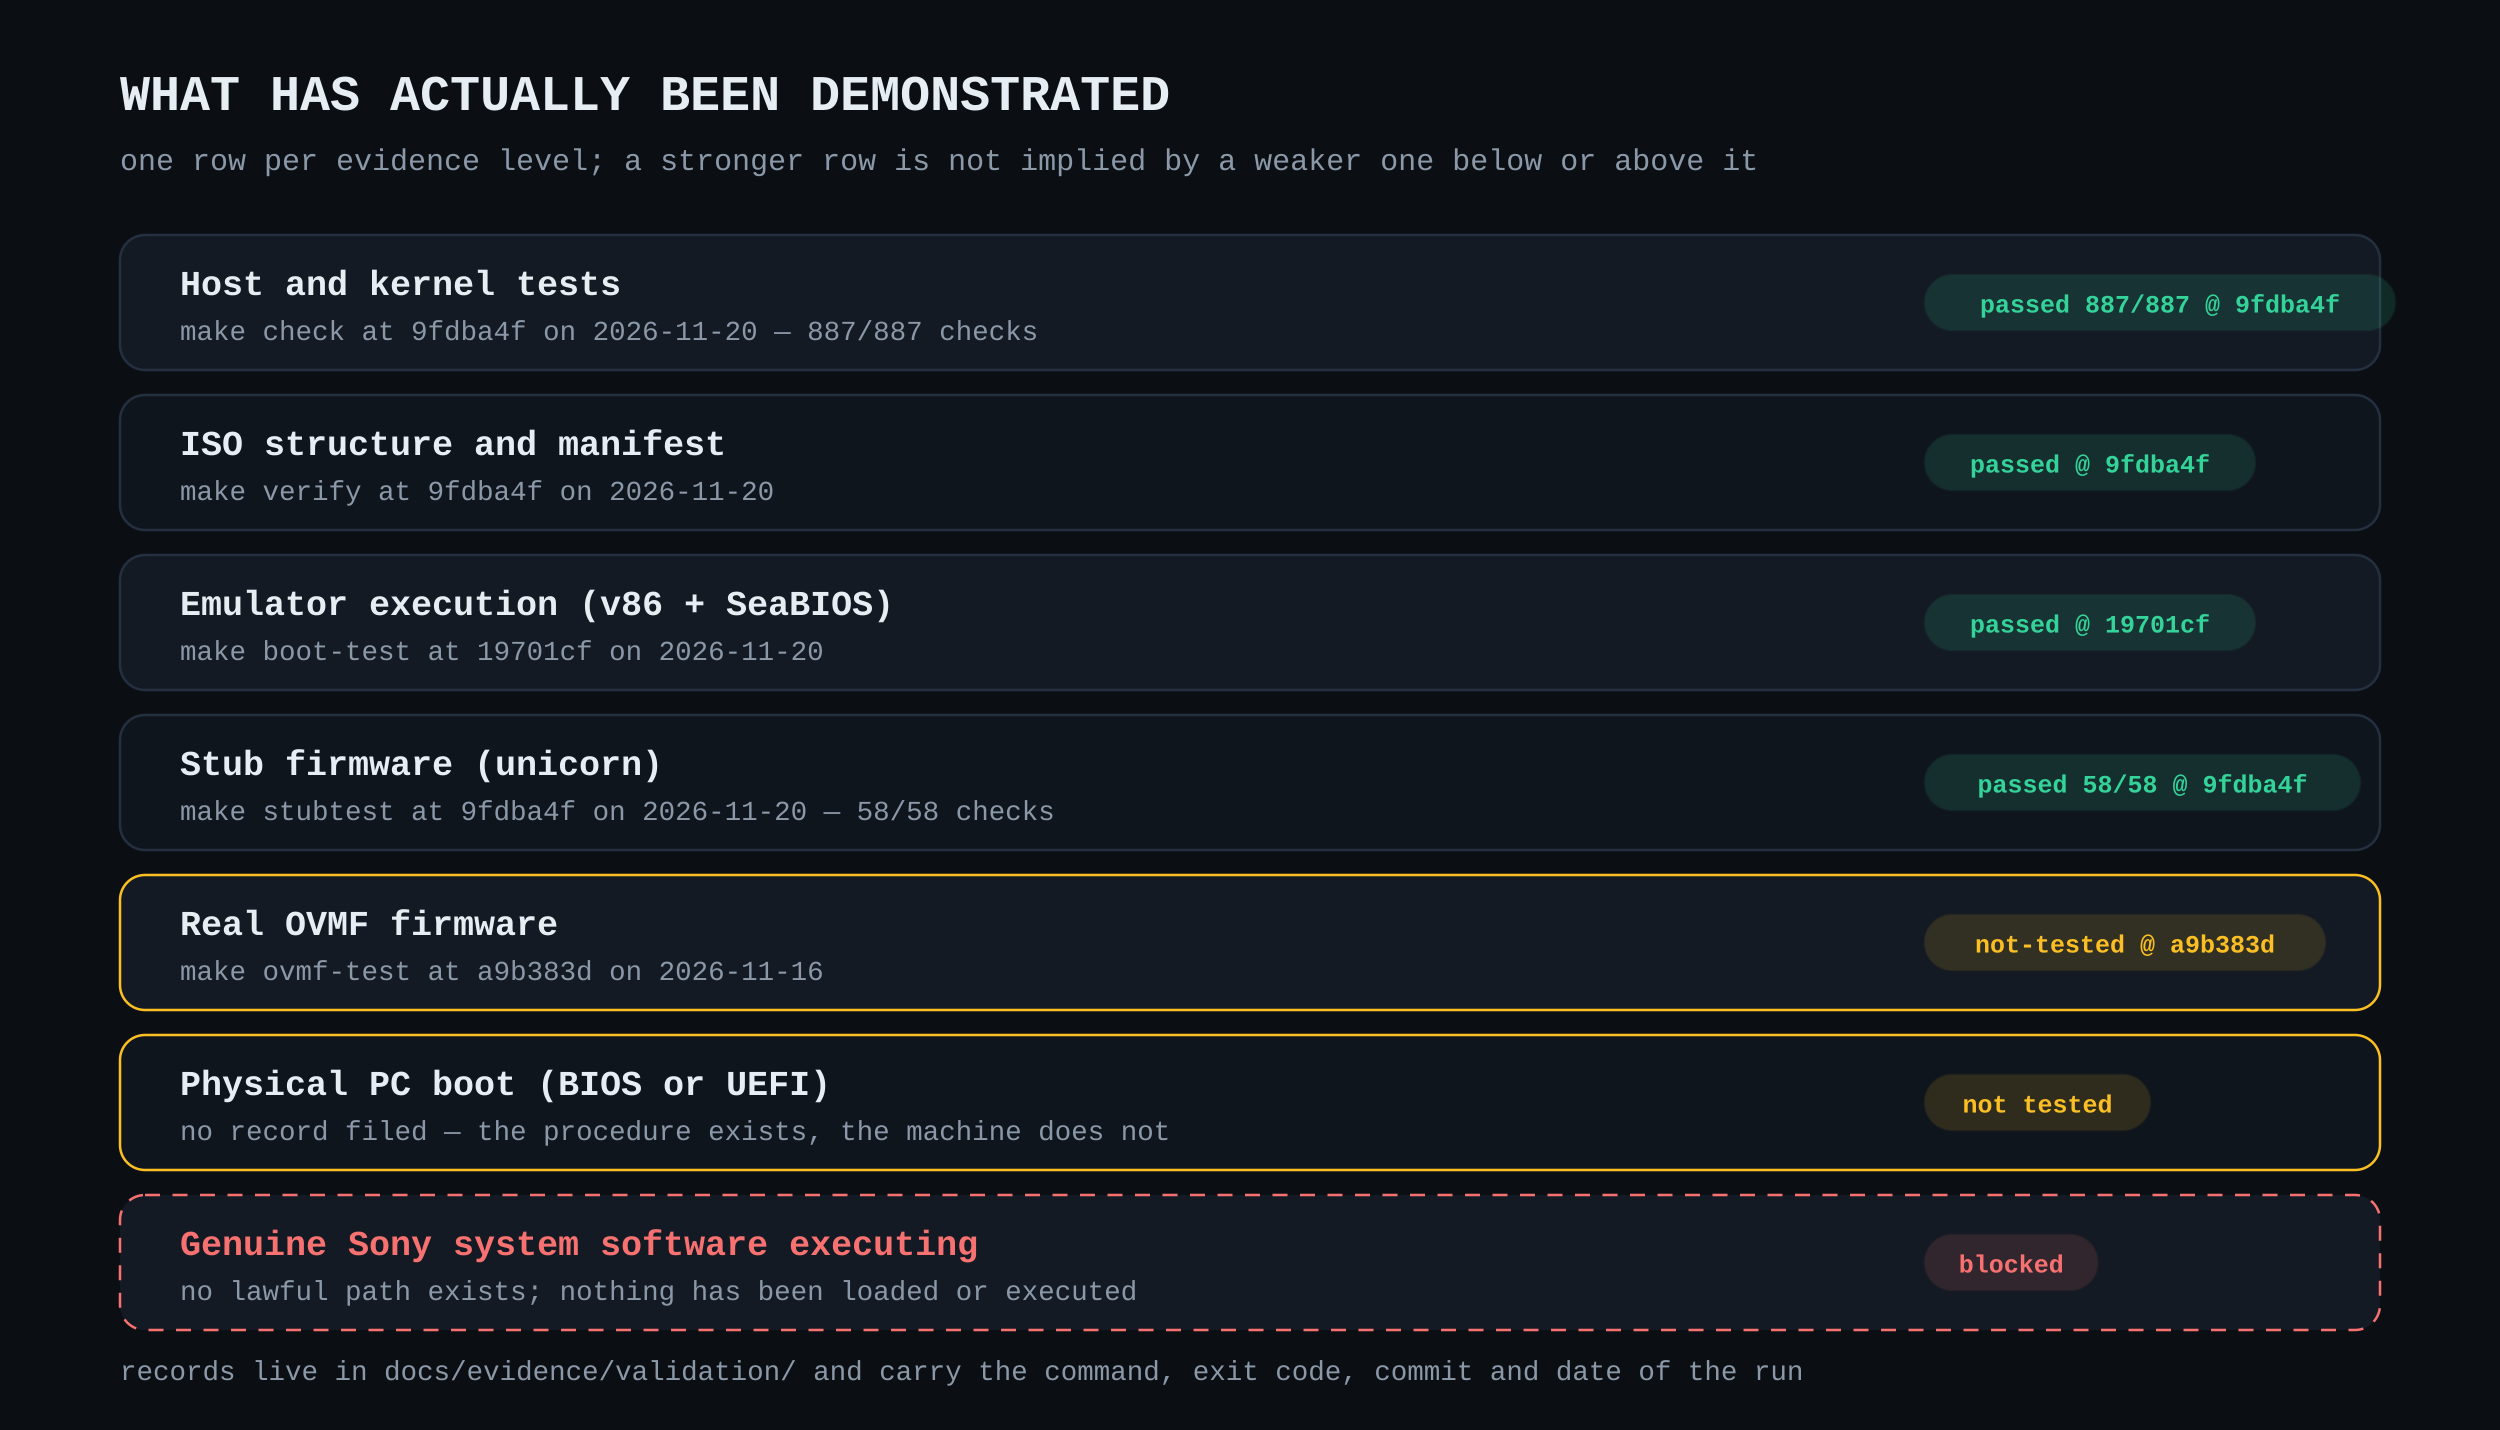
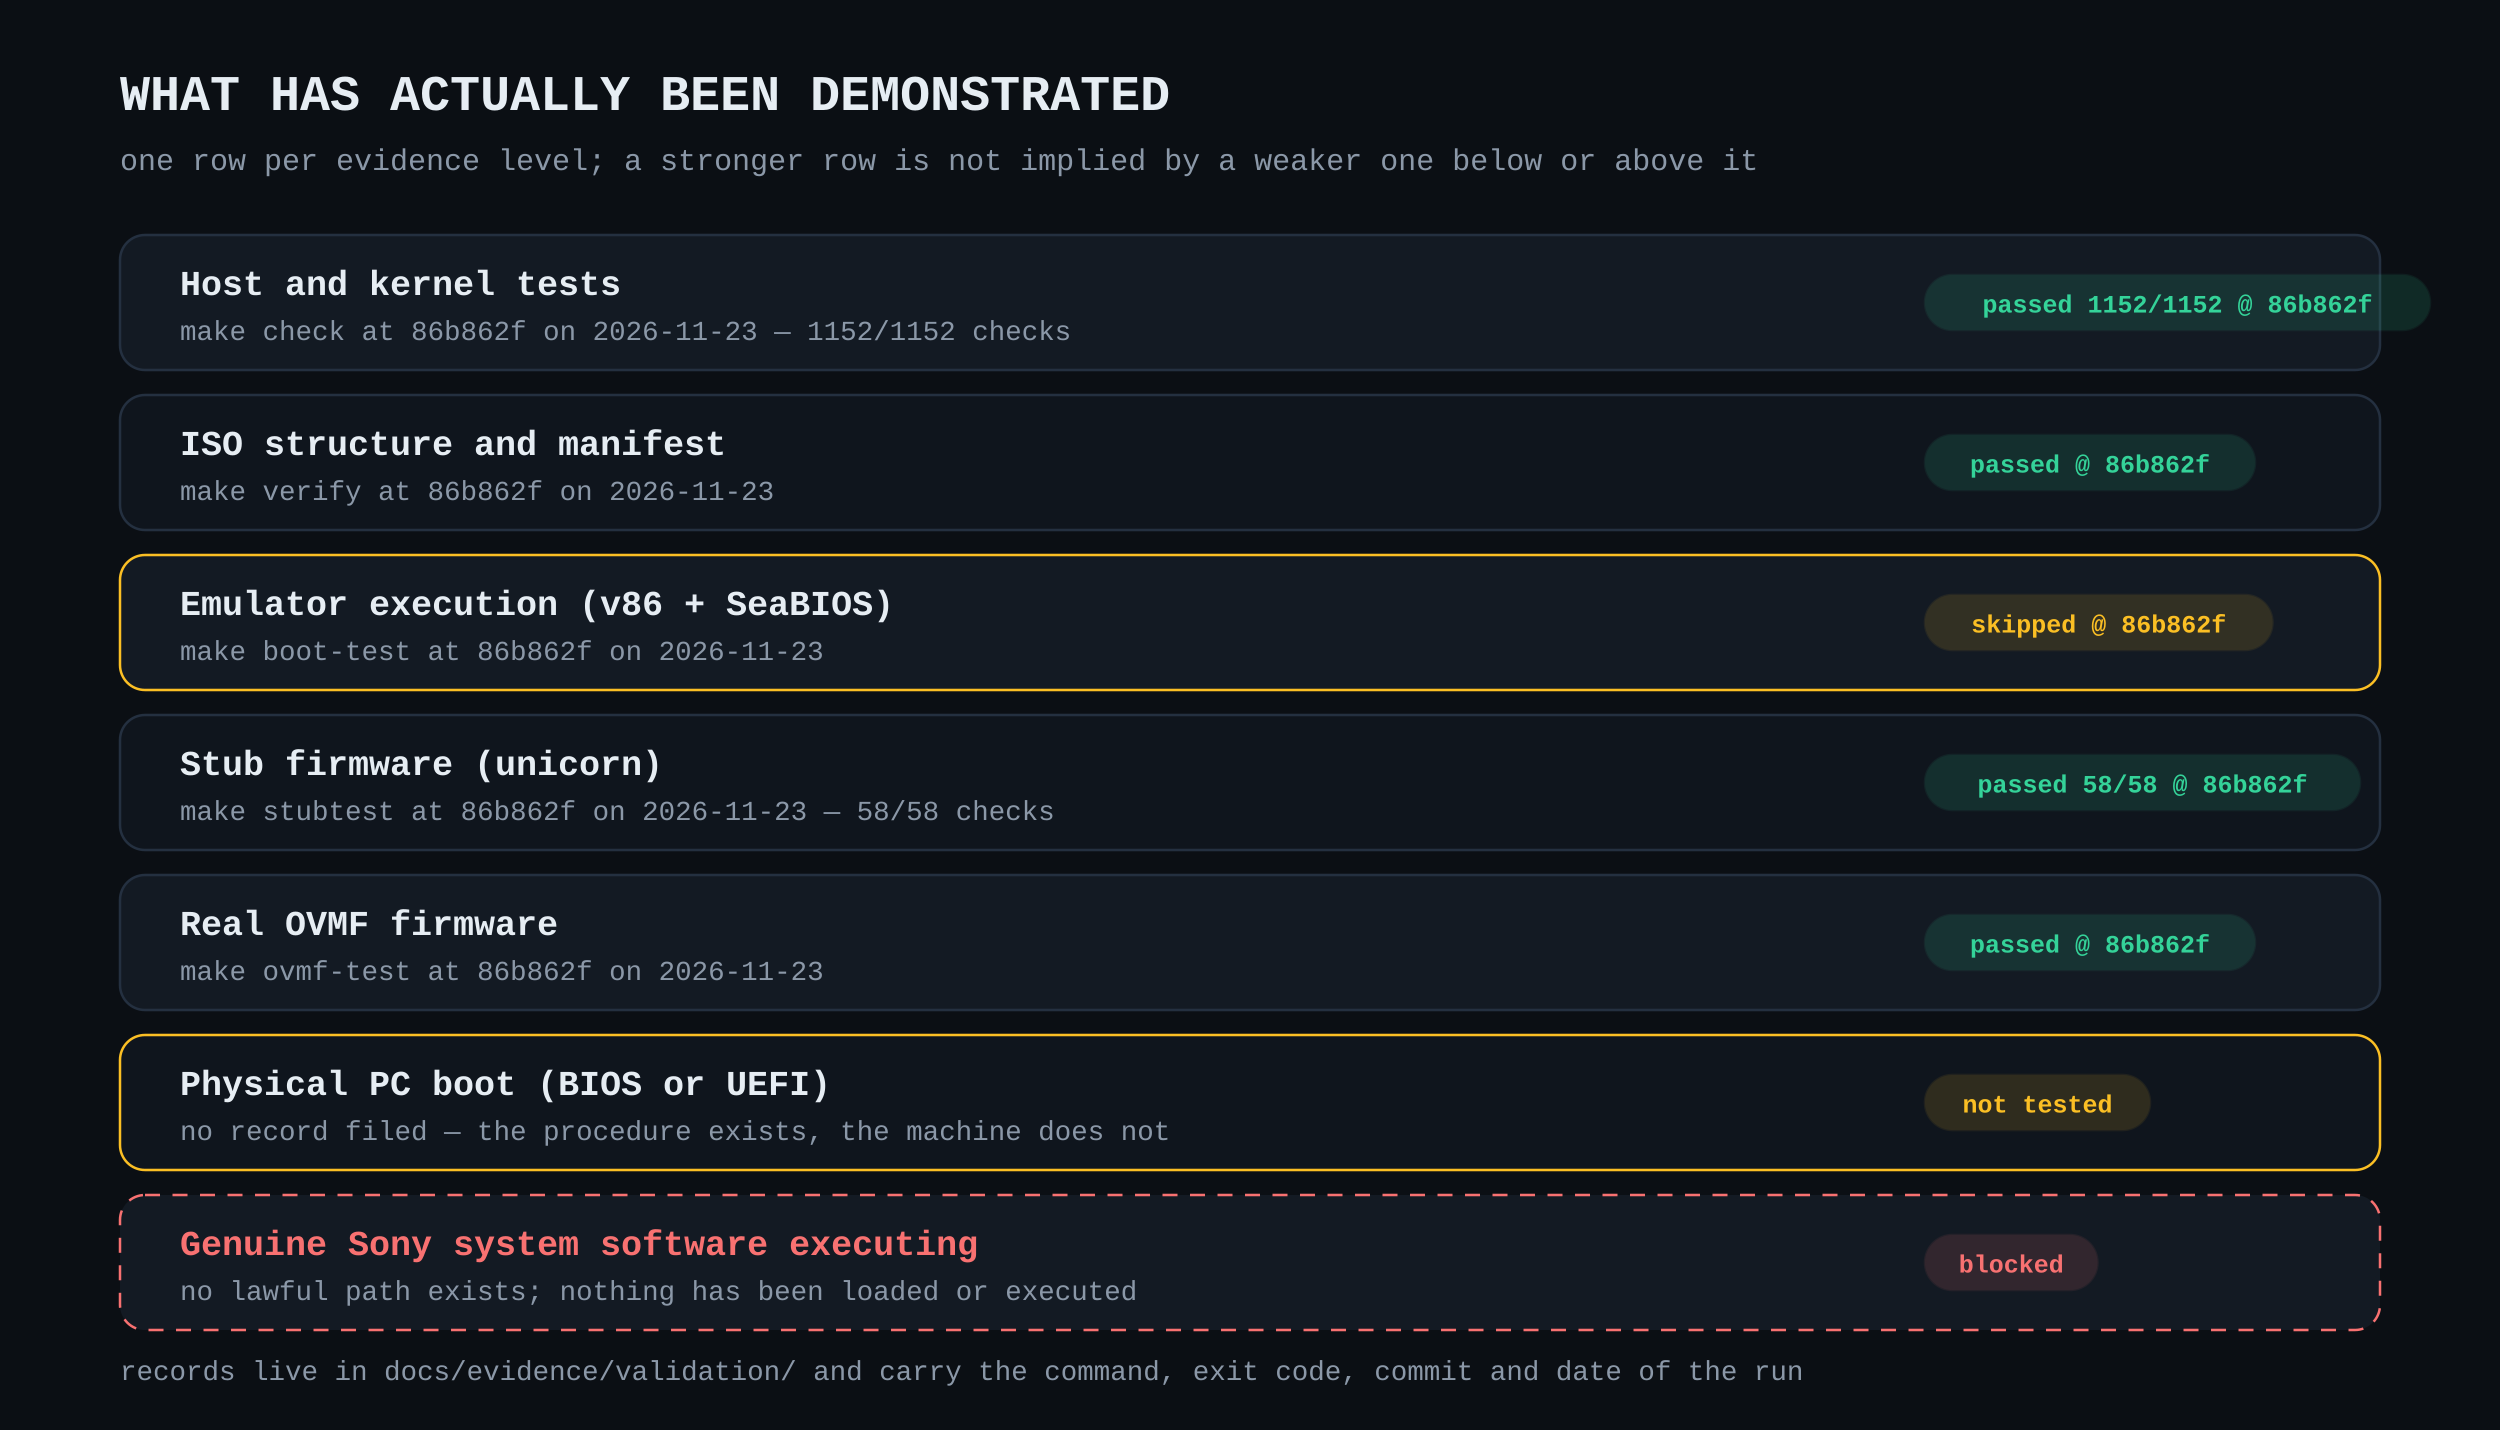
<svg xmlns="http://www.w3.org/2000/svg" width="1000" height="572" viewBox="0 0 1000 572" role="img" aria-labelledby="t d">
  <rect width="1000" height="572" fill="#0b0f14" />
  <text x="48" y="44" font-family="'JetBrains Mono','SFMono-Regular',Consolas,'Liberation Mono',Menlo,monospace" font-size="20" fill="#e6edf3" font-weight="bold" text-anchor="start">WHAT HAS ACTUALLY BEEN DEMONSTRATED</text>
  <text x="48" y="68" font-family="'JetBrains Mono','SFMono-Regular',Consolas,'Liberation Mono',Menlo,monospace" font-size="12" fill="#8b98a8" font-weight="normal" text-anchor="start">one row per evidence level; a stronger row is not implied by a weaker one below or above it</text>
  <rect x="48" y="94" width="904" height="54" rx="10" fill="#131a23" stroke="#243040" />
  <text x="72" y="118" font-family="'JetBrains Mono','SFMono-Regular',Consolas,'Liberation Mono',Menlo,monospace" font-size="14" fill="#e6edf3" font-weight="bold" text-anchor="start">Host and kernel tests</text>
-   <text x="72" y="136" font-family="'JetBrains Mono','SFMono-Regular',Consolas,'Liberation Mono',Menlo,monospace" font-size="11" fill="#8b98a8" font-weight="normal" text-anchor="start">make check at 9fdba4f on 2026-11-20 — 887/887 checks</text>
-   <rect x="770" y="110" width="188" height="22" rx="11" fill="#34d399" opacity="0.14" stroke="#34d399" stroke-opacity="0.55" />
-   <text x="864.0" y="125" font-family="'JetBrains Mono','SFMono-Regular',Consolas,'Liberation Mono',Menlo,monospace" font-size="10" fill="#34d399" font-weight="bold" text-anchor="middle">passed 887/887 @ 9fdba4f</text>
+   <text x="72" y="136" font-family="'JetBrains Mono','SFMono-Regular',Consolas,'Liberation Mono',Menlo,monospace" font-size="11" fill="#8b98a8" font-weight="normal" text-anchor="start">make check at 86b862f on 2026-11-23 — 1152/1152 checks</text>
+   <rect x="770" y="110" width="202" height="22" rx="11" fill="#34d399" opacity="0.14" stroke="#34d399" stroke-opacity="0.55" />
+   <text x="871.0" y="125" font-family="'JetBrains Mono','SFMono-Regular',Consolas,'Liberation Mono',Menlo,monospace" font-size="10" fill="#34d399" font-weight="bold" text-anchor="middle">passed 1152/1152 @ 86b862f</text>
  <rect x="48" y="158" width="904" height="54" rx="10" fill="#0f151d" stroke="#243040" />
  <text x="72" y="182" font-family="'JetBrains Mono','SFMono-Regular',Consolas,'Liberation Mono',Menlo,monospace" font-size="14" fill="#e6edf3" font-weight="bold" text-anchor="start">ISO structure and manifest</text>
-   <text x="72" y="200" font-family="'JetBrains Mono','SFMono-Regular',Consolas,'Liberation Mono',Menlo,monospace" font-size="11" fill="#8b98a8" font-weight="normal" text-anchor="start">make verify at 9fdba4f on 2026-11-20</text>
+   <text x="72" y="200" font-family="'JetBrains Mono','SFMono-Regular',Consolas,'Liberation Mono',Menlo,monospace" font-size="11" fill="#8b98a8" font-weight="normal" text-anchor="start">make verify at 86b862f on 2026-11-23</text>
  <rect x="770" y="174" width="132" height="22" rx="11" fill="#34d399" opacity="0.14" stroke="#34d399" stroke-opacity="0.55" />
-   <text x="836.0" y="189" font-family="'JetBrains Mono','SFMono-Regular',Consolas,'Liberation Mono',Menlo,monospace" font-size="10" fill="#34d399" font-weight="bold" text-anchor="middle">passed @ 9fdba4f</text>
-   <rect x="48" y="222" width="904" height="54" rx="10" fill="#131a23" stroke="#243040" />
+   <text x="836.0" y="189" font-family="'JetBrains Mono','SFMono-Regular',Consolas,'Liberation Mono',Menlo,monospace" font-size="10" fill="#34d399" font-weight="bold" text-anchor="middle">passed @ 86b862f</text>
+   <rect x="48" y="222" width="904" height="54" rx="10" fill="#131a23" stroke="#fbbf24" />
  <text x="72" y="246" font-family="'JetBrains Mono','SFMono-Regular',Consolas,'Liberation Mono',Menlo,monospace" font-size="14" fill="#e6edf3" font-weight="bold" text-anchor="start">Emulator execution (v86 + SeaBIOS)</text>
-   <text x="72" y="264" font-family="'JetBrains Mono','SFMono-Regular',Consolas,'Liberation Mono',Menlo,monospace" font-size="11" fill="#8b98a8" font-weight="normal" text-anchor="start">make boot-test at 19701cf on 2026-11-20</text>
-   <rect x="770" y="238" width="132" height="22" rx="11" fill="#34d399" opacity="0.14" stroke="#34d399" stroke-opacity="0.55" />
-   <text x="836.0" y="253" font-family="'JetBrains Mono','SFMono-Regular',Consolas,'Liberation Mono',Menlo,monospace" font-size="10" fill="#34d399" font-weight="bold" text-anchor="middle">passed @ 19701cf</text>
+   <text x="72" y="264" font-family="'JetBrains Mono','SFMono-Regular',Consolas,'Liberation Mono',Menlo,monospace" font-size="11" fill="#8b98a8" font-weight="normal" text-anchor="start">make boot-test at 86b862f on 2026-11-23</text>
+   <rect x="770" y="238" width="139" height="22" rx="11" fill="#fbbf24" opacity="0.14" stroke="#fbbf24" stroke-opacity="0.55" />
+   <text x="839.5" y="253" font-family="'JetBrains Mono','SFMono-Regular',Consolas,'Liberation Mono',Menlo,monospace" font-size="10" fill="#fbbf24" font-weight="bold" text-anchor="middle">skipped @ 86b862f</text>
  <rect x="48" y="286" width="904" height="54" rx="10" fill="#0f151d" stroke="#243040" />
  <text x="72" y="310" font-family="'JetBrains Mono','SFMono-Regular',Consolas,'Liberation Mono',Menlo,monospace" font-size="14" fill="#e6edf3" font-weight="bold" text-anchor="start">Stub firmware (unicorn)</text>
-   <text x="72" y="328" font-family="'JetBrains Mono','SFMono-Regular',Consolas,'Liberation Mono',Menlo,monospace" font-size="11" fill="#8b98a8" font-weight="normal" text-anchor="start">make stubtest at 9fdba4f on 2026-11-20 — 58/58 checks</text>
+   <text x="72" y="328" font-family="'JetBrains Mono','SFMono-Regular',Consolas,'Liberation Mono',Menlo,monospace" font-size="11" fill="#8b98a8" font-weight="normal" text-anchor="start">make stubtest at 86b862f on 2026-11-23 — 58/58 checks</text>
  <rect x="770" y="302" width="174" height="22" rx="11" fill="#34d399" opacity="0.14" stroke="#34d399" stroke-opacity="0.55" />
-   <text x="857.0" y="317" font-family="'JetBrains Mono','SFMono-Regular',Consolas,'Liberation Mono',Menlo,monospace" font-size="10" fill="#34d399" font-weight="bold" text-anchor="middle">passed 58/58 @ 9fdba4f</text>
-   <rect x="48" y="350" width="904" height="54" rx="10" fill="#131a23" stroke="#fbbf24" />
+   <text x="857.0" y="317" font-family="'JetBrains Mono','SFMono-Regular',Consolas,'Liberation Mono',Menlo,monospace" font-size="10" fill="#34d399" font-weight="bold" text-anchor="middle">passed 58/58 @ 86b862f</text>
+   <rect x="48" y="350" width="904" height="54" rx="10" fill="#131a23" stroke="#243040" />
  <text x="72" y="374" font-family="'JetBrains Mono','SFMono-Regular',Consolas,'Liberation Mono',Menlo,monospace" font-size="14" fill="#e6edf3" font-weight="bold" text-anchor="start">Real OVMF firmware</text>
-   <text x="72" y="392" font-family="'JetBrains Mono','SFMono-Regular',Consolas,'Liberation Mono',Menlo,monospace" font-size="11" fill="#8b98a8" font-weight="normal" text-anchor="start">make ovmf-test at a9b383d on 2026-11-16</text>
-   <rect x="770" y="366" width="160" height="22" rx="11" fill="#fbbf24" opacity="0.14" stroke="#fbbf24" stroke-opacity="0.55" />
-   <text x="850.0" y="381" font-family="'JetBrains Mono','SFMono-Regular',Consolas,'Liberation Mono',Menlo,monospace" font-size="10" fill="#fbbf24" font-weight="bold" text-anchor="middle">not-tested @ a9b383d</text>
+   <text x="72" y="392" font-family="'JetBrains Mono','SFMono-Regular',Consolas,'Liberation Mono',Menlo,monospace" font-size="11" fill="#8b98a8" font-weight="normal" text-anchor="start">make ovmf-test at 86b862f on 2026-11-23</text>
+   <rect x="770" y="366" width="132" height="22" rx="11" fill="#34d399" opacity="0.14" stroke="#34d399" stroke-opacity="0.55" />
+   <text x="836.0" y="381" font-family="'JetBrains Mono','SFMono-Regular',Consolas,'Liberation Mono',Menlo,monospace" font-size="10" fill="#34d399" font-weight="bold" text-anchor="middle">passed @ 86b862f</text>
  <rect x="48" y="414" width="904" height="54" rx="10" fill="#0f151d" stroke="#fbbf24" />
  <text x="72" y="438" font-family="'JetBrains Mono','SFMono-Regular',Consolas,'Liberation Mono',Menlo,monospace" font-size="14" fill="#e6edf3" font-weight="bold" text-anchor="start">Physical PC boot (BIOS or UEFI)</text>
  <text x="72" y="456" font-family="'JetBrains Mono','SFMono-Regular',Consolas,'Liberation Mono',Menlo,monospace" font-size="11" fill="#8b98a8" font-weight="normal" text-anchor="start">no record filed — the procedure exists, the machine does not</text>
  <rect x="770" y="430" width="90" height="22" rx="11" fill="#fbbf24" opacity="0.14" stroke="#fbbf24" stroke-opacity="0.55" />
  <text x="815.0" y="445" font-family="'JetBrains Mono','SFMono-Regular',Consolas,'Liberation Mono',Menlo,monospace" font-size="10" fill="#fbbf24" font-weight="bold" text-anchor="middle">not tested</text>
  <rect x="48" y="478" width="904" height="54" rx="10" fill="#131a23" stroke="#f87171" stroke-dasharray="6 5" />
  <text x="72" y="502" font-family="'JetBrains Mono','SFMono-Regular',Consolas,'Liberation Mono',Menlo,monospace" font-size="14" fill="#f87171" font-weight="bold" text-anchor="start">Genuine Sony system software executing</text>
  <text x="72" y="520" font-family="'JetBrains Mono','SFMono-Regular',Consolas,'Liberation Mono',Menlo,monospace" font-size="11" fill="#8b98a8" font-weight="normal" text-anchor="start">no lawful path exists; nothing has been loaded or executed</text>
  <rect x="770" y="494" width="69" height="22" rx="11" fill="#f87171" opacity="0.14" stroke="#f87171" stroke-opacity="0.55" />
  <text x="804.5" y="509" font-family="'JetBrains Mono','SFMono-Regular',Consolas,'Liberation Mono',Menlo,monospace" font-size="10" fill="#f87171" font-weight="bold" text-anchor="middle">blocked</text>
  <text x="48" y="552" font-family="'JetBrains Mono','SFMono-Regular',Consolas,'Liberation Mono',Menlo,monospace" font-size="11" fill="#8b98a8" font-weight="normal" text-anchor="start">records live in docs/evidence/validation/ and carry the command, exit code, commit and date of the run</text>
</svg>
